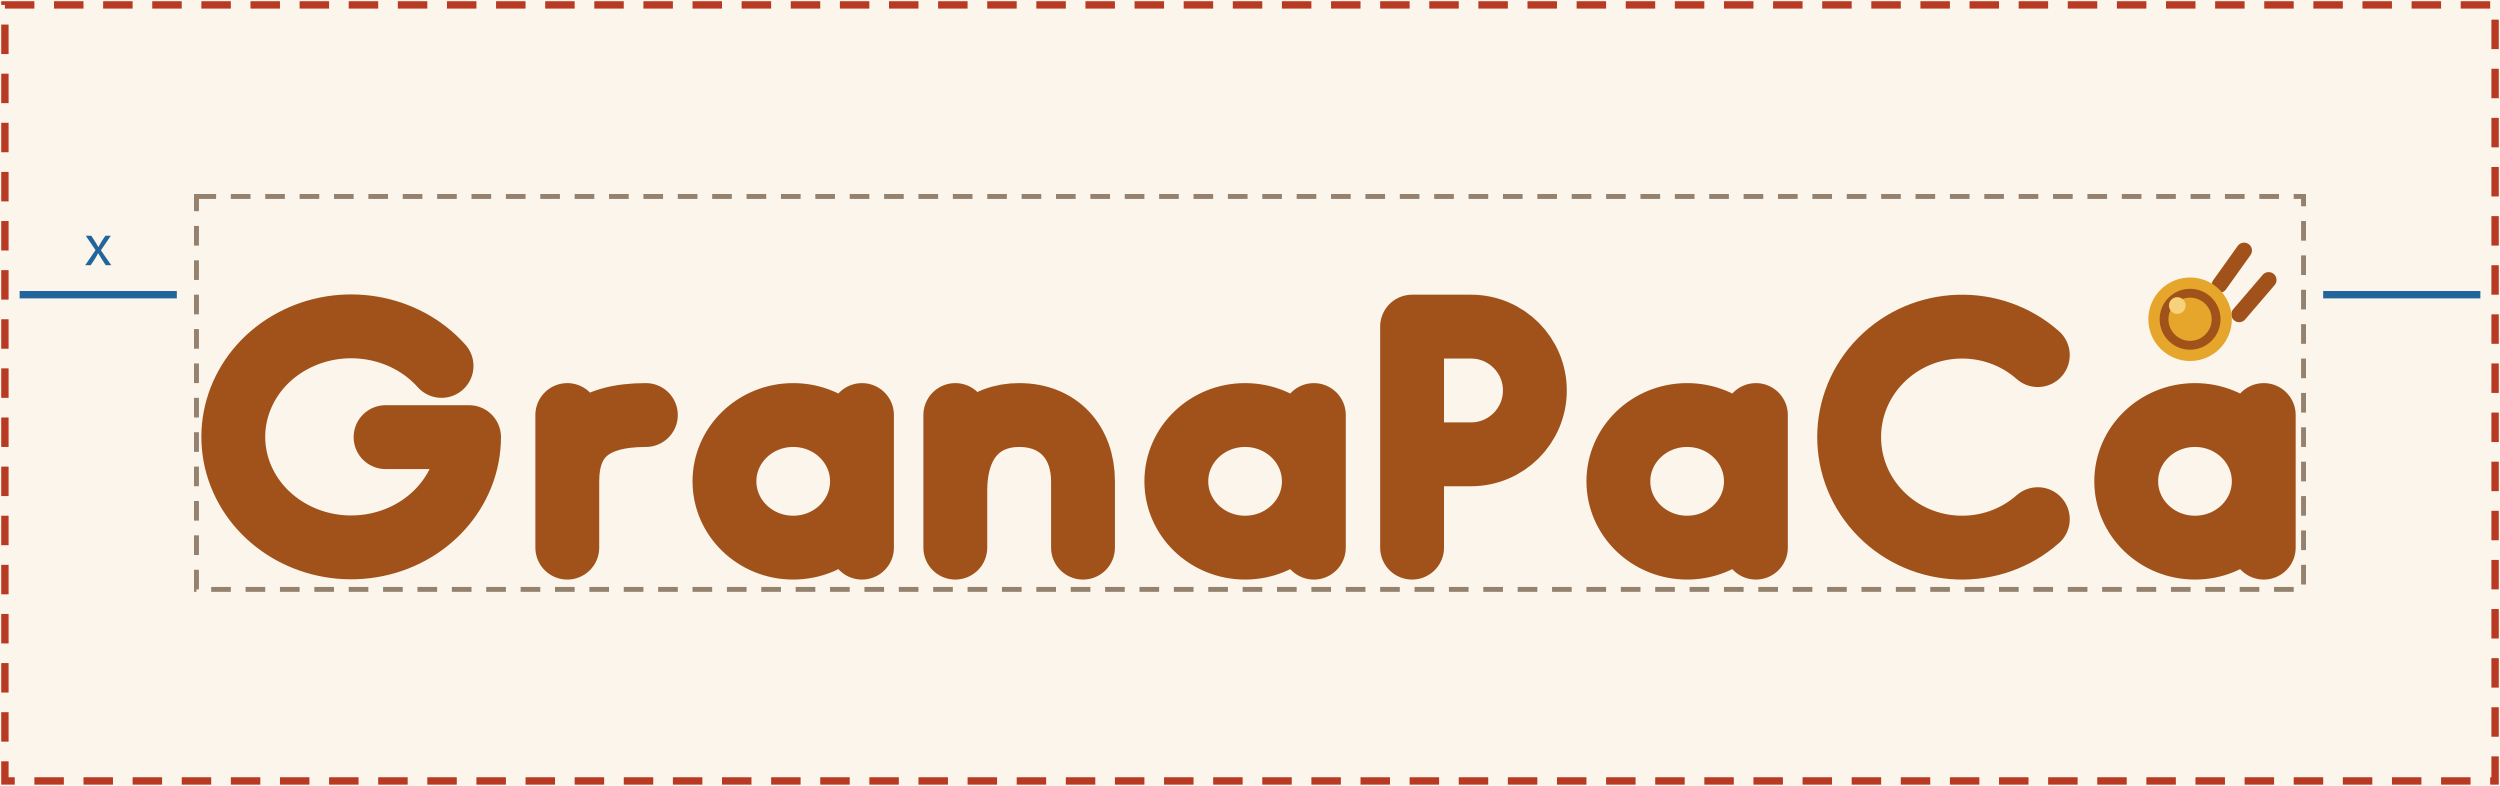
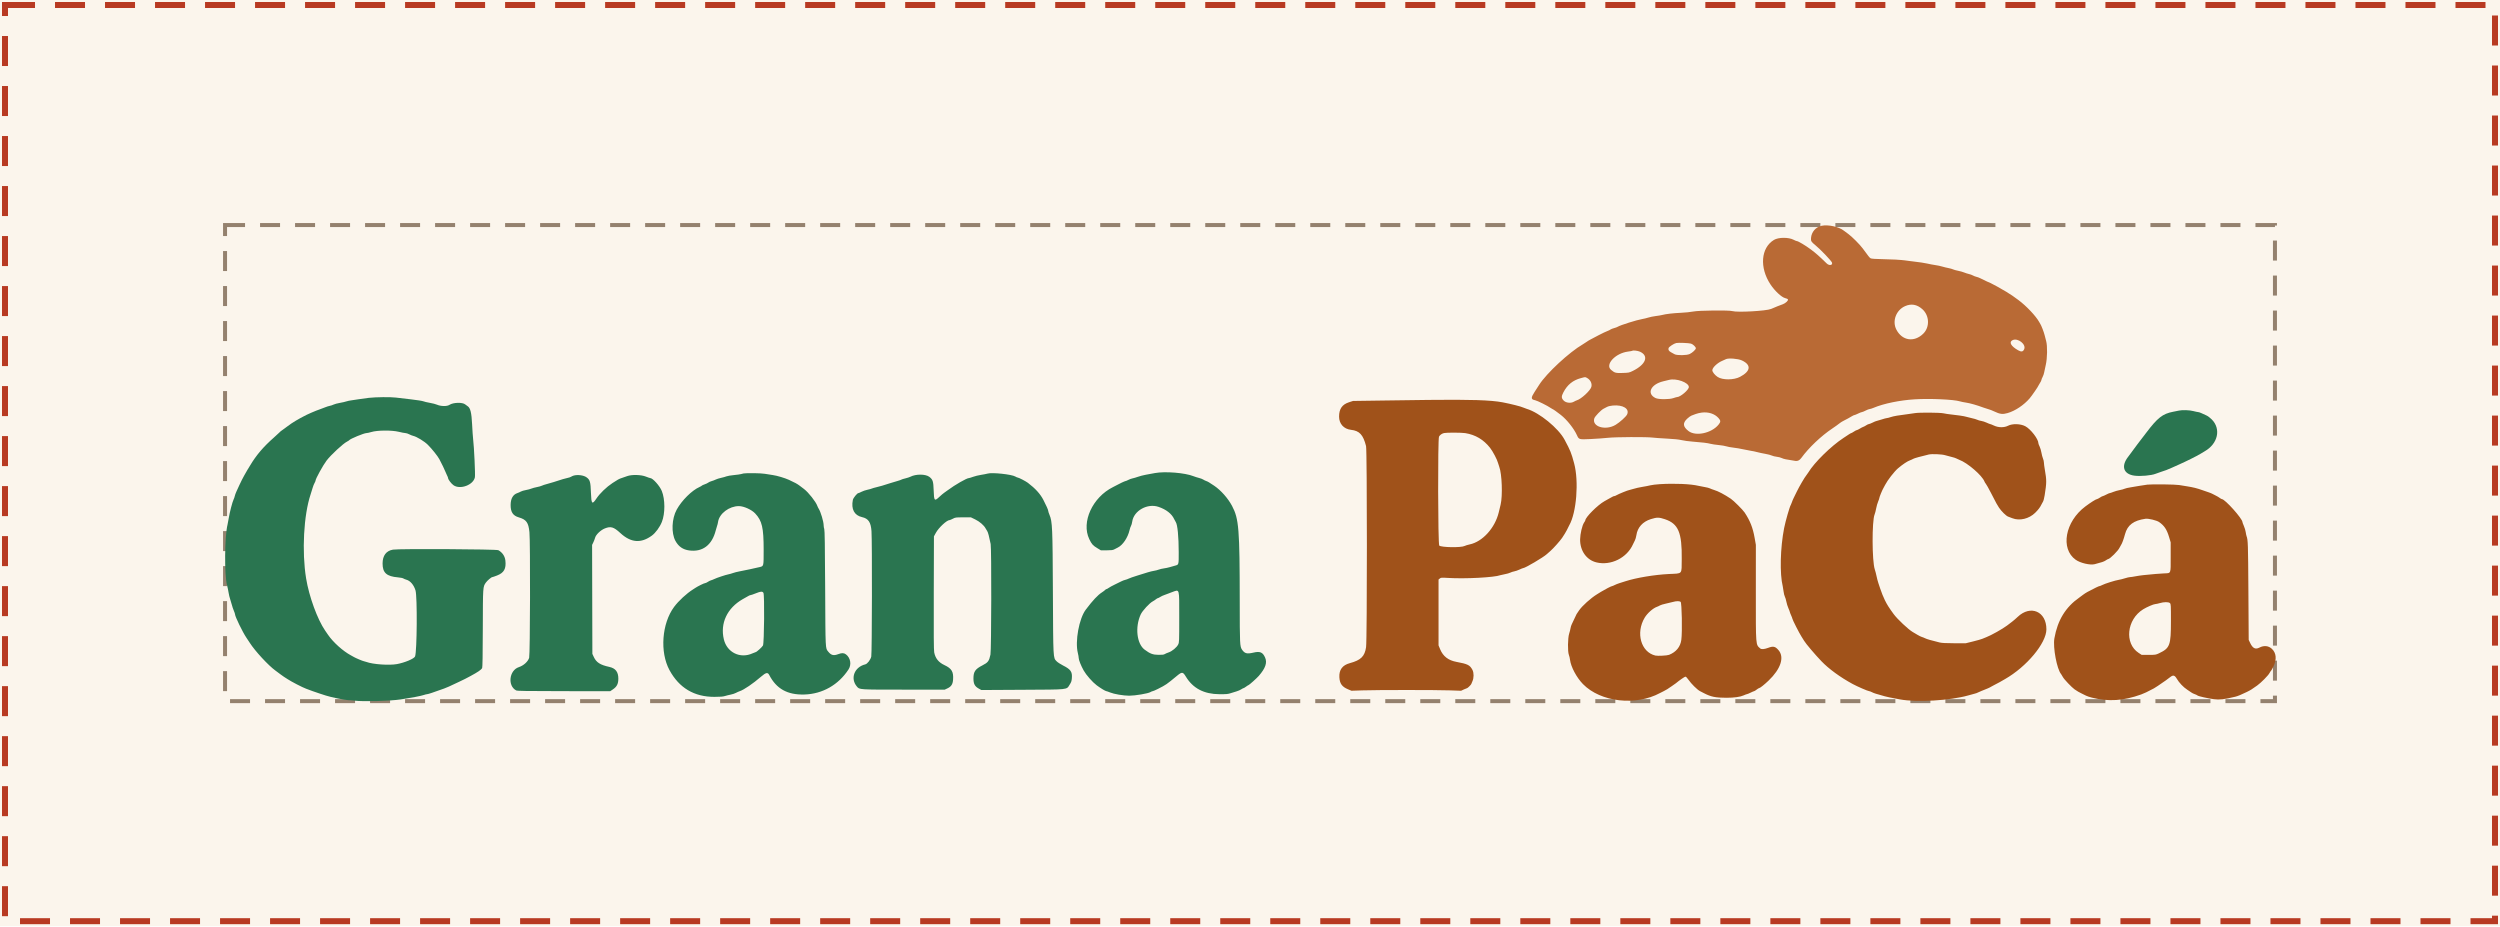
- <svg xmlns="http://www.w3.org/2000/svg" viewBox="-40 -18 509 160" role="img" aria-labelledby="t">
-   <rect x="-40" y="-18" width="509" height="160" fill="#FBF5EC" />
-   <rect x="0" y="22" width="429" height="80" fill="none" stroke="#94816E" stroke-width="1" stroke-dasharray="4 3" />
-   <rect x="-39" y="-17" width="507" height="158" fill="none" stroke="#B83A22" stroke-width="1.5" stroke-dasharray="6 4" />
-   <g fill="none" stroke="#22649C" stroke-width="1.5">
-     <path d="M-36 42 H-4" />
-     <path d="M433 42 H465" />
-   </g>
-   <text x="-20" y="36" font-family="Inter, sans-serif" font-size="11" fill="#22649C" text-anchor="middle">x</text>
-   <path d="M49.9 56.5 A24 22.5 0 1 0 55.5 71 H38.5 M75.5 93.5 V66.5 M75.5 80 C75.5 71 80.5 66.5 91.5 66.5 M135.5 66.5 V93.5 M135.5 80 A14 13.5 0 1 0 107.5 80 A14 13.5 0 1 0 135.5 80 M154.5 93.5 V66.5 M154.5 82 C154.5 71 160.5 66.5 167.5 66.5 C175.5 66.5 180.5 72 180.5 80 V93.5 M227.5 66.5 V93.5 M227.5 80 A14 13.5 0 1 0 199.5 80 A14 13.5 0 1 0 227.5 80 M247.5 93.5 V48.5 H259.5 A13 13 0 0 1 259.5 74.5 H247.5 M317.5 66.5 V93.5 M317.5 80 A14 13.5 0 1 0 289.5 80 A14 13.5 0 1 0 317.5 80 M374.9 54.3 A23 22.5 0 1 0 374.9 87.7 M420.9 66.5 V93.5 M420.9 80 A14 13.5 0 1 0 392.9 80 A14 13.5 0 1 0 420.9 80" fill="none" stroke="#A0521A" stroke-width="13" stroke-linecap="round" stroke-linejoin="round" />
-   <path d="M411.9 40 L416.9 33" stroke="#A0521A" stroke-width="3.2" stroke-linecap="round" />
-   <path d="M415.9 46 L421.9 39" stroke="#A0521A" stroke-width="3.2" stroke-linecap="round" />
-   <circle cx="405.9" cy="47" r="8.5" fill="#E5A62B" />
-   <circle cx="405.9" cy="47" r="5.3" fill="none" stroke="#A0521A" stroke-width="1.8" />
-   <circle cx="403.3" cy="44.2" r="1.7" fill="#F7D27A" />
+ <svg xmlns="http://www.w3.org/2000/svg" viewBox="-296 -356 4999 1852" role="img" aria-labelledby="t">
+   <rect x="-296" y="-356" width="4999" height="1852" fill="#FBF5EC" />
+   <rect x="154" y="94" width="4099" height="952" fill="none" stroke="#94816E" stroke-width="8" stroke-dasharray="40 30" />
+   <rect x="-286" y="-346" width="4979" height="1832" fill="none" stroke="#B83A22" stroke-width="12" stroke-dasharray="60 40" />
+   <path d="M 441.479 439.536 C 434.867 440.259, 425.642 441.528, 420.979 442.358 C 416.315 443.187, 409.858 444.160, 406.629 444.520 C 403.400 444.880, 398.901 445.829, 396.632 446.630 C 394.363 447.430, 388.470 448.782, 383.536 449.633 C 378.601 450.485, 372.954 452.003, 370.986 453.007 C 369.017 454.011, 365.628 455.146, 363.453 455.527 C 361.279 455.909, 357.025 457.255, 354 458.518 C 350.975 459.781, 346.475 461.484, 344 462.302 C 335.433 465.135, 317.300 473.020, 311 476.653 C 309.625 477.446, 306.700 478.985, 304.500 480.074 C 302.300 481.162, 298.215 483.504, 295.423 485.276 C 292.630 487.049, 288.891 489.400, 287.113 490.500 C 285.335 491.600, 281.095 494.646, 277.690 497.270 C 274.286 499.893, 269.858 503.132, 267.850 504.469 C 265.843 505.805, 264.043 507.259, 263.850 507.699 C 263.658 508.140, 258.550 512.850, 252.500 518.166 C 230.671 537.349, 216.561 553.878, 203.984 575 C 202.837 576.925, 200.368 580.975, 198.495 584 C 196.623 587.025, 193.804 591.975, 192.231 595 C 190.658 598.025, 188.621 601.850, 187.704 603.500 C 186.787 605.150, 184.406 610.100, 182.412 614.500 C 180.417 618.900, 177.744 624.750, 176.470 627.500 C 175.195 630.250, 173.839 634.075, 173.455 636 C 173.070 637.925, 171.961 641.075, 170.989 643 C 168.690 647.552, 163.096 669.148, 161.405 680 C 160.676 684.675, 159.595 690.454, 159.002 692.843 C 153.079 716.711, 152.473 793.839, 158.045 814.500 C 159.084 818.350, 160.449 824.875, 161.079 829 C 161.708 833.125, 163.047 838.750, 164.054 841.500 C 165.060 844.250, 166.602 849.425, 167.479 853 C 168.357 856.575, 170.183 862.031, 171.537 865.125 C 172.892 868.219, 174 871.518, 174 872.457 C 174 876.797, 188.984 907.701, 196.500 918.862 C 199.250 922.946, 202.400 927.704, 203.500 929.435 C 213.880 945.772, 240.888 974.968, 254.900 985 C 258.357 987.475, 262.891 990.850, 264.977 992.500 C 267.062 994.150, 270.058 996.286, 271.634 997.246 C 273.210 998.207, 276.525 1000.337, 279 1001.980 C 286.706 1007.095, 308.451 1018.345, 316 1021.121 C 318.475 1022.031, 324.325 1024.207, 329 1025.956 C 333.675 1027.705, 340.263 1029.963, 343.640 1030.974 C 347.017 1031.985, 352.417 1033.725, 355.640 1034.841 C 364.321 1037.846, 394.144 1043.995, 400.221 1044.033 C 403.125 1044.051, 408.650 1044.485, 412.500 1044.998 C 429.502 1047.265, 484.027 1045.803, 505.500 1042.506 C 527.614 1039.110, 544.962 1035.823, 550.444 1033.989 C 553.713 1032.895, 557.313 1031.997, 558.444 1031.993 C 560.221 1031.987, 569.792 1028.799, 592 1020.818 C 597.662 1018.783, 602.209 1016.739, 622 1007.332 C 633.406 1001.911, 634.842 1001.186, 644.500 995.986 C 659.853 987.719, 666.201 983.362, 668.123 979.770 C 668.877 978.361, 669.275 953.968, 669.414 900.617 C 669.634 816.278, 669.547 817.591, 675.532 808.954 C 678.287 804.978, 686.514 797.991, 688.414 798.013 C 689.011 798.019, 693.252 796.572, 697.837 794.797 C 711.868 789.363, 716.411 781.192, 714.550 764.740 C 713.572 756.095, 708.449 748.594, 700.500 744.170 C 696.738 742.076, 501.893 741.029, 489.846 743.039 C 476.270 745.303, 469.002 754.975, 469.001 770.779 C 468.999 789.420, 477.025 796.607, 500 798.533 C 504.675 798.925, 509.400 799.877, 510.500 800.648 C 511.600 801.419, 514.293 802.534, 516.483 803.126 C 524.382 805.261, 531.576 813.689, 534.858 824.655 C 538.591 837.126, 537.853 946.365, 533.967 956.587 C 532.251 961.100, 513.230 969.120, 497.566 971.934 C 481.843 974.759, 449.603 972.459, 436.500 967.578 C 434.300 966.758, 431.882 966.068, 431.126 966.044 C 429.717 965.999, 414.695 959.648, 412 957.959 C 411.175 957.441, 408.408 955.904, 405.851 954.543 C 389.955 946.082, 370.259 928.418, 359.952 913.381 C 359.154 912.215, 356.521 908.390, 354.103 904.881 C 338.709 882.539, 321.989 836.679, 316.111 800.677 C 307.338 746.937, 311.236 674.057, 325.107 632.500 C 326.208 629.200, 327.984 623.475, 329.053 619.777 C 330.122 616.080, 331.895 611.580, 332.994 609.777 C 334.093 607.975, 334.994 605.798, 334.996 604.940 C 335.005 601.445, 349.978 574.238, 356.919 565.104 C 365.650 553.618, 389.809 531.179, 397.878 527.062 C 400.070 525.944, 402.106 524.637, 402.402 524.159 C 404.036 521.515, 431.956 510, 436.732 510 C 438.258 510, 442.655 509.041, 446.503 507.868 C 458.445 504.229, 487.264 503.980, 501.171 507.396 C 507.002 508.828, 513.106 510, 514.737 510 C 516.368 510, 519.720 511.073, 522.187 512.384 C 524.653 513.696, 528.199 515.104, 530.067 515.515 C 537.156 517.072, 552.586 526.453, 559.546 533.439 C 568.009 541.933, 579.122 555.832, 582.500 562.148 C 587.105 570.759, 593.838 584.677, 594.522 587 C 594.927 588.375, 596.325 591.521, 597.629 593.992 C 598.933 596.463, 600 599.123, 600 599.904 C 600 602.736, 606.370 611.159, 610.881 614.292 C 624.268 623.589, 650.722 613.658, 653.613 598.251 C 654.589 593.049, 652.056 538.571, 650.075 522.170 C 649.522 517.588, 648.603 504.313, 648.034 492.670 C 646.878 469.030, 644.556 459.612, 639.047 456.205 C 637.646 455.339, 635.556 453.800, 634.403 452.784 C 629.058 448.079, 610.304 448.548, 602.706 453.576 C 597.770 456.843, 585.461 456.625, 577.563 453.131 C 575.116 452.049, 568.822 450.432, 563.576 449.538 C 558.330 448.645, 552.435 447.244, 550.477 446.426 C 548.519 445.608, 537.148 443.824, 525.209 442.462 C 513.269 441.100, 499.912 439.539, 495.526 438.993 C 484.702 437.645, 456.160 437.932, 441.479 439.536 M 2013.500 589.924 C 2008 590.953, 1999.670 592.487, 1994.988 593.333 C 1990.306 594.179, 1983.331 595.994, 1979.488 597.367 C 1975.645 598.739, 1970.704 600.189, 1968.508 600.588 C 1966.313 600.987, 1962.533 602.368, 1960.109 603.657 C 1957.685 604.945, 1955.116 606, 1954.400 606 C 1953.259 606, 1941.129 611.674, 1937 614.140 C 1936.175 614.632, 1932.800 616.382, 1929.500 618.028 C 1888.463 638.497, 1865.832 688.044, 1882.056 721.900 C 1886.996 732.209, 1889.202 734.685, 1898.408 740.246 L 1905.450 744.500 1916.992 744.440 C 1926.125 744.392, 1929.260 744, 1932.017 742.559 C 1933.932 741.558, 1937.244 739.860, 1939.376 738.786 C 1949.270 733.798, 1959.110 719.126, 1962.609 704.144 C 1963.425 700.648, 1964.776 696.745, 1965.612 695.470 C 1966.447 694.195, 1967.522 690.382, 1968.001 686.996 C 1971.073 665.258, 1998.294 649.956, 2020.501 657.483 C 2035.970 662.726, 2047.039 671.383, 2051.849 682 C 2052.721 683.925, 2054.200 686.643, 2055.136 688.041 C 2058.590 693.197, 2060.897 717.025, 2060.956 748.179 C 2061.005 773.614, 2061.143 773.103, 2053.705 775.045 C 2051.392 775.649, 2046.784 776.967, 2043.464 777.973 C 2040.145 778.979, 2034.745 780.131, 2031.464 780.532 C 2028.184 780.933, 2023.475 782.043, 2021 782.998 C 2018.525 783.952, 2014.250 785.043, 2011.500 785.421 C 2008.750 785.799, 2003.125 787.168, 1999 788.462 C 1994.875 789.755, 1985.425 792.689, 1978 794.980 C 1970.575 797.270, 1962.925 799.956, 1961 800.947 C 1959.075 801.938, 1955.925 803.081, 1954 803.486 C 1952.075 803.891, 1948.475 805.265, 1946 806.538 C 1943.525 807.811, 1937.597 810.725, 1932.827 813.013 C 1928.057 815.301, 1922.682 818.259, 1920.883 819.586 C 1919.084 820.914, 1917.079 822, 1916.428 822 C 1915.777 822, 1914.647 822.721, 1913.916 823.601 C 1913.185 824.482, 1910.317 826.664, 1907.543 828.449 C 1898.985 833.958, 1889.247 844.349, 1875.161 863 C 1861.662 880.874, 1853.329 926.608, 1859.309 950 C 1860.223 953.575, 1860.977 958, 1860.985 959.832 C 1861.002 963.677, 1865.545 975.051, 1870.929 984.726 C 1875.863 993.594, 1888.483 1007.968, 1896.865 1014.266 C 1904.110 1019.710, 1914.416 1025.993, 1916.151 1026.024 C 1916.893 1026.037, 1920.200 1027.174, 1923.500 1028.551 C 1931.569 1031.917, 1950.346 1035.124, 1962 1035.127 C 1973.863 1035.129, 1999.713 1030.755, 2004.276 1027.973 C 2006.049 1026.892, 2008.208 1026.006, 2009.073 1026.004 C 2009.937 1026.002, 2014.662 1023.956, 2019.573 1021.459 C 2035.883 1013.162, 2036.299 1012.875, 2057.624 995.250 C 2067.535 987.059, 2069.342 987.238, 2075.251 997 C 2089.410 1020.389, 2111.566 1031.989, 2142.349 1032.130 C 2155.943 1032.193, 2159.450 1031.889, 2164.500 1030.211 C 2167.800 1029.115, 2173.162 1027.460, 2176.415 1026.533 C 2179.668 1025.607, 2183.935 1023.758, 2185.897 1022.424 C 2187.859 1021.091, 2189.955 1020, 2190.554 1020 C 2191.153 1020, 2193.411 1018.663, 2195.572 1017.028 C 2197.732 1015.393, 2199.884 1014.043, 2200.353 1014.028 C 2201.603 1013.987, 2216.912 1000.337, 2221.043 995.580 C 2234.535 980.045, 2238.259 969.164, 2233.650 958.744 C 2228.979 948.182, 2223.494 945.858, 2210.513 948.941 C 2197.547 952.020, 2192.956 950.873, 2187.662 943.234 C 2183.235 936.845, 2183.014 932.339, 2182.971 847.500 C 2182.896 701.467, 2181.306 681.571, 2167.643 655.677 C 2159.681 640.588, 2145.286 624.303, 2132 615.354 C 2121.719 608.429, 2119.321 607.009, 2115.994 605.880 C 2114.072 605.228, 2111.345 603.891, 2109.933 602.909 C 2108.521 601.928, 2104.696 600.471, 2101.433 599.673 C 2098.170 598.874, 2093.250 597.314, 2090.500 596.207 C 2073.663 589.424, 2033.628 586.157, 2013.500 589.924 M 1191 590.692 C 1189.625 590.923, 1187.150 591.525, 1185.500 592.031 C 1183.850 592.537, 1177.483 593.416, 1171.350 593.985 C 1165.218 594.553, 1158.579 595.696, 1156.598 596.523 C 1154.618 597.351, 1149.838 598.693, 1145.976 599.505 C 1142.115 600.317, 1137.276 601.839, 1135.222 602.887 C 1133.169 603.934, 1129.482 605.332, 1127.030 605.992 C 1124.577 606.652, 1121.517 608.022, 1120.229 609.035 C 1118.941 610.048, 1115.668 611.614, 1112.955 612.515 C 1110.243 613.416, 1107.775 614.556, 1107.470 615.048 C 1107.166 615.540, 1105.023 616.785, 1102.709 617.814 C 1087.442 624.600, 1067.271 644.607, 1057.152 663 C 1047.156 681.167, 1045.981 709.743, 1054.581 725.500 C 1060.746 736.794, 1069.455 742.888, 1081.932 744.636 C 1108.729 748.391, 1127.820 734.014, 1135.228 704.500 C 1136.333 700.100, 1137.612 695.781, 1138.072 694.902 C 1138.531 694.024, 1139.342 690.602, 1139.874 687.299 C 1142.532 670.795, 1162.257 655.971, 1181.500 656.016 C 1191.259 656.039, 1206.968 663.122, 1214.061 670.697 C 1227.807 685.379, 1231 699.069, 1231 743.328 C 1231 776.710, 1231.195 775.833, 1223.307 777.867 C 1217.256 779.427, 1190.220 785.192, 1182.047 786.665 C 1177.948 787.404, 1172.323 788.846, 1169.547 789.870 C 1166.771 790.894, 1162.700 792.053, 1160.500 792.445 C 1155.349 793.364, 1136.913 799.504, 1132.163 801.882 C 1130.148 802.891, 1127.274 804.011, 1125.776 804.371 C 1124.278 804.731, 1121.402 806.144, 1119.386 807.513 C 1117.370 808.881, 1114.928 810, 1113.960 810 C 1112.117 810, 1099.603 816.113, 1094.473 819.520 C 1092.833 820.609, 1090.773 821.950, 1089.895 822.500 C 1077.066 830.538, 1060.909 845.449, 1051.971 857.500 C 1027.323 890.734, 1023.138 947.949, 1042.718 984.001 C 1062.064 1019.620, 1092.164 1037.539, 1132.500 1037.448 C 1144.375 1037.422, 1149.789 1036.998, 1153.500 1035.805 C 1156.250 1034.921, 1161.425 1033.645, 1165 1032.970 C 1168.575 1032.294, 1173.300 1030.735, 1175.500 1029.506 C 1177.700 1028.276, 1181.195 1026.722, 1183.267 1026.052 C 1191.426 1023.414, 1210.050 1010.725, 1225.800 997.074 C 1235.425 988.732, 1239.163 987.910, 1242.048 993.500 C 1256.452 1021.409, 1278.569 1033.726, 1312.500 1032.734 C 1348.637 1031.678, 1380.515 1013.549, 1400.750 982.547 C 1407.035 972.917, 1404.745 959.484, 1395.633 952.534 C 1391.572 949.436, 1387.369 949.290, 1380.239 952.001 C 1370.908 955.547, 1366.021 954.344, 1360.168 947.059 C 1354.334 939.800, 1354.606 945.348, 1354.002 821 C 1353.580 733.875, 1353.142 704.642, 1352.221 702.007 C 1351.549 700.085, 1350.991 696.710, 1350.979 694.507 C 1350.940 686.923, 1345.055 667.290, 1340.916 660.933 C 1340.044 659.595, 1338.862 657.150, 1338.288 655.500 C 1335.452 647.345, 1320.630 628.571, 1311.649 621.759 C 1308.561 619.416, 1304.845 616.600, 1303.391 615.500 C 1298.080 611.480, 1293.747 609.100, 1281.500 603.478 C 1273.411 599.764, 1257.381 595.021, 1249.146 593.904 C 1244.941 593.334, 1237.900 592.221, 1233.500 591.433 C 1226.066 590.100, 1197.495 589.602, 1191 590.692 M 1678.500 591.048 C 1676.850 591.582, 1671.200 592.676, 1665.944 593.481 C 1660.688 594.286, 1653.365 596.081, 1649.671 597.472 C 1645.977 598.862, 1642.228 600, 1641.340 600 C 1637.073 600, 1613.708 613.387, 1599.500 623.971 C 1597.300 625.610, 1593.925 628.025, 1592 629.338 C 1590.075 630.651, 1585.801 634.262, 1582.501 637.362 C 1572.459 646.800, 1571.681 645.933, 1570.967 624.500 C 1570.364 606.405, 1569.265 602.942, 1562.423 597.588 C 1554.913 591.712, 1535.341 591.584, 1524.290 597.339 C 1522.524 598.258, 1518.028 599.718, 1514.298 600.583 C 1510.569 601.448, 1507.054 602.541, 1506.487 603.011 C 1505.920 603.482, 1502.316 604.742, 1498.478 605.812 C 1494.640 606.882, 1488.575 608.697, 1485 609.846 C 1467.951 615.325, 1464.942 616.213, 1457.129 618.070 C 1452.525 619.164, 1447.979 620.476, 1447.028 620.985 C 1446.076 621.495, 1442.193 622.559, 1438.399 623.350 C 1434.604 624.142, 1429.295 625.962, 1426.601 627.395 C 1423.907 628.828, 1421.156 630, 1420.488 630 C 1418.052 630, 1410.153 639.675, 1409.354 643.636 C 1405.635 662.081, 1412.332 674.627, 1427.717 678.037 C 1440.383 680.844, 1445.397 688.258, 1446.631 706 C 1448.052 726.432, 1447.656 950.424, 1446.188 956.883 C 1444.742 963.245, 1438.468 971.425, 1434.247 972.454 C 1412.406 977.777, 1403.723 1000.508, 1417.359 1016.661 C 1422.837 1023.149, 1420.626 1023, 1511.240 1023 L 1593.124 1023 1598.611 1020.404 C 1606.140 1016.842, 1609.107 1012.236, 1609.761 1003.093 C 1610.896 987.232, 1607.049 980.734, 1592.500 973.935 C 1580.819 968.477, 1574.367 960.461, 1572.021 948.488 C 1571.152 944.059, 1570.932 913.085, 1571.174 829.500 L 1571.501 716.500 1575.317 709.500 C 1580.972 699.123, 1597.223 684, 1602.717 684 C 1603.443 684, 1606.391 682.763, 1609.268 681.250 C 1614.323 678.593, 1615.026 678.500, 1630 678.500 L 1645.500 678.500 1654.098 682.686 C 1662.973 687.007, 1671.545 694.405, 1674.738 700.500 C 1675.603 702.150, 1677.098 704.625, 1678.061 706 C 1679.638 708.251, 1681.900 716.754, 1684.929 731.826 C 1686.769 740.976, 1686.383 944.047, 1684.510 952.953 C 1681.778 965.942, 1679.670 968.758, 1668.359 974.536 C 1654.130 981.803, 1650.500 987.080, 1650.500 1000.495 C 1650.500 1011.554, 1653.151 1016.526, 1661.508 1021.139 L 1666.288 1023.779 1748.394 1023.299 C 1843.276 1022.746, 1836.115 1023.530, 1842.964 1012.935 C 1846.073 1008.125, 1846.795 1005.986, 1847.285 1000.142 C 1848.365 987.254, 1844.983 982.401, 1829.500 974.623 C 1824.550 972.137, 1818.807 968.367, 1816.737 966.246 C 1809.803 959.139, 1809.989 962.610, 1809.376 829 C 1808.776 697.883, 1808.308 687.205, 1802.563 673.500 C 1801.179 670.200, 1800.037 666.636, 1800.024 665.579 C 1799.998 663.515, 1796.139 654.769, 1790.280 643.500 C 1784.054 631.524, 1774.320 620.815, 1759.276 609.392 C 1755.299 606.373, 1741.115 599, 1739.283 599 C 1738.432 599, 1736.248 598.081, 1734.430 596.957 C 1727.193 592.484, 1687.145 588.254, 1678.500 591.048 M 851.479 594.873 C 849.818 595.302, 847.343 596.373, 845.979 597.253 C 844.616 598.132, 841.700 599.145, 839.500 599.503 C 835.749 600.113, 826.106 602.982, 811 607.982 C 807.425 609.166, 801.350 610.927, 797.500 611.895 C 793.650 612.863, 789.150 614.348, 787.500 615.193 C 785.850 616.039, 781.350 617.309, 777.500 618.017 C 773.650 618.725, 768.700 620.071, 766.500 621.008 C 764.300 621.944, 759.350 623.254, 755.500 623.918 C 751.650 624.582, 747.113 625.937, 745.419 626.929 C 743.724 627.922, 740.666 629.285, 738.623 629.959 C 729.769 632.882, 725.107 641.061, 725.045 653.782 C 724.977 667.888, 729.690 675.089, 741.209 678.476 C 756.549 682.988, 760.729 688.774, 762.653 708.155 C 764.583 727.605, 764.077 953.325, 762.089 959.422 C 759.584 967.109, 750.979 974.872, 741.492 978.002 C 722.099 984.403, 718.537 1015.329, 736.131 1024.549 C 738.307 1025.690, 754.789 1025.948, 831.468 1026.041 L 924.173 1026.155 929.837 1022.279 C 937.576 1016.983, 940.411 1011.292, 940.433 1001 C 940.463 987.570, 934.791 980.231, 922.281 977.511 C 904.142 973.568, 896.399 968.593, 891.331 957.626 L 888.500 951.500 888.228 842.554 L 887.957 733.609 890.399 728.554 C 891.742 725.774, 893.337 721.613, 893.944 719.307 C 895.594 713.031, 905.029 704.002, 913.467 700.624 C 925.284 695.893, 931.195 697.658, 944.430 709.867 C 965.544 729.344, 985.718 730.970, 1007.533 714.953 C 1014.931 709.521, 1023.360 697.967, 1027.474 687.619 C 1034.174 670.767, 1034.105 642.468, 1027.323 625.746 C 1023.195 615.567, 1009.269 600, 1004.291 600 C 1003.609 600, 999.654 598.650, 995.500 597 C 985.710 593.111, 967.327 592.661, 958 596.083 C 954.975 597.193, 950.025 598.912, 947 599.903 C 941.642 601.659, 939.506 602.830, 928.709 609.922 C 916.678 617.826, 903.360 630.681, 896.478 641.033 C 888.045 653.719, 886.422 651.990, 885.656 629.500 C 884.899 607.314, 883.802 603.488, 876.736 598.390 C 871.194 594.392, 859.593 592.776, 851.479 594.873 M 2048 827.862 C 2043.875 829.313, 2040.050 830.778, 2039.500 831.117 C 2038.950 831.456, 2036.025 832.536, 2033 833.517 C 2029.975 834.499, 2025.933 836.358, 2024.018 837.651 C 2022.103 838.943, 2020 840, 2019.345 840 C 2018.689 840, 2016.881 841.062, 2015.327 842.359 C 2013.772 843.657, 2010.988 845.494, 2009.141 846.441 C 2002.621 849.785, 1988.364 865.249, 1984.948 872.682 C 1973.326 897.969, 1977.048 931.270, 1992.815 943.061 C 2003.754 951.242, 2009.295 953.310, 2020.537 953.410 C 2028.150 953.478, 2031.169 953.114, 2033.037 951.904 C 2034.392 951.025, 2037.896 949.516, 2040.824 948.548 C 2047.694 946.280, 2057.109 938.473, 2059.880 932.748 C 2061.952 928.467, 2062 927.257, 2062 878.907 C 2062 818.658, 2063.071 822.561, 2048 827.862 M 1215 830.500 C 1210.325 832.381, 1205.825 833.940, 1205 833.966 C 1203.307 834.018, 1202.258 834.556, 1189 842.172 C 1157.946 860.009, 1143.750 890.339, 1151.413 922.478 C 1157.664 948.695, 1184.202 961.657, 1208.693 950.455 C 1211.644 949.105, 1214.473 948, 1214.978 948 C 1216.811 948, 1228.018 937.865, 1229.629 934.750 C 1232.109 929.954, 1232.936 833.077, 1230.528 829.402 C 1228.389 826.138, 1225.300 826.357, 1215 830.500" fill="#2A7550" fill-rule="evenodd" />
+   <path d="M 2560.500 443.667 C 2544.550 443.850, 2504.050 444.393, 2470.500 444.873 L 2409.500 445.747 2401.358 448.383 C 2387.748 452.789, 2381.623 461.671, 2381.624 477 C 2381.624 491.436, 2391.026 501.869, 2405.500 503.492 C 2422.465 505.396, 2429.760 513.282, 2435.566 536 C 2437.769 544.623, 2437.801 923.242, 2435.599 938.065 C 2432.851 956.560, 2425.231 964.062, 2403.133 970.025 C 2388.302 974.027, 2381.387 983.355, 2382.200 998.265 C 2382.888 1010.904, 2387.507 1017.310, 2399.571 1022.358 L 2406.402 1025.216 2427.951 1024.483 C 2456.801 1023.500, 2575.944 1023.493, 2603.545 1024.471 L 2625.590 1025.253 2631.141 1022.626 C 2634.195 1021.182, 2637.121 1020, 2637.644 1020 C 2638.735 1020, 2646 1012.781, 2646 1011.697 C 2646 1011.302, 2647.012 1008.846, 2648.250 1006.239 C 2651.309 999.796, 2651.330 989.209, 2648.296 983.500 C 2643.131 973.783, 2639.003 971.728, 2616.027 967.433 C 2600.053 964.447, 2589.554 956.319, 2583.820 942.500 L 2580.500 934.500 2580.500 868.662 L 2580.500 802.824 2583 800.798 C 2585.369 798.877, 2586.233 798.817, 2599.500 799.636 C 2633.805 801.754, 2692.011 798.688, 2704.221 794.120 C 2705.475 793.651, 2709.604 792.732, 2713.398 792.079 C 2717.191 791.425, 2721.916 790.069, 2723.898 789.065 C 2725.879 788.061, 2729.480 786.910, 2731.899 786.507 C 2734.319 786.104, 2739.044 784.475, 2742.399 782.888 C 2745.755 781.300, 2748.995 780.001, 2749.600 780.001 C 2753.635 779.998, 2790.387 758.339, 2797.052 752.036 C 2797.946 751.191, 2801.279 748.250, 2804.460 745.500 C 2809.974 740.733, 2823.369 725.723, 2827.539 719.639 C 2831.164 714.350, 2835.927 706.520, 2837.052 704 C 2838.589 700.559, 2840.425 696.881, 2841.796 694.500 C 2856.377 669.166, 2861.344 606.567, 2851.636 570.500 C 2845.934 549.316, 2844.342 545.380, 2832.500 523.198 C 2820.197 500.151, 2782.069 469.037, 2757.012 461.596 C 2754.342 460.803, 2751.109 459.592, 2749.829 458.905 C 2746.258 456.988, 2724.567 451.507, 2708.500 448.461 C 2685.090 444.022, 2644.427 442.705, 2560.500 443.667 M 3533 470.092 C 3530.525 470.555, 3524.450 471.419, 3519.500 472.011 C 3501.703 474.141, 3489.895 476.188, 3484.520 478.077 C 3481.511 479.135, 3478.126 480, 3476.996 480 C 3475.866 480, 3470.846 481.350, 3465.839 483 C 3460.832 484.650, 3456.232 486.002, 3455.618 486.004 C 3455.003 486.006, 3451.800 487.354, 3448.500 489 C 3445.200 490.646, 3441.775 491.994, 3440.890 491.996 C 3440.004 491.998, 3437.688 493.080, 3435.743 494.400 C 3433.798 495.720, 3431.147 497.118, 3429.853 497.507 C 3428.559 497.896, 3425.436 499.516, 3422.912 501.107 C 3420.389 502.698, 3417.689 504.008, 3416.912 504.018 C 3416.136 504.028, 3413.520 505.378, 3411.100 507.018 C 3408.679 508.658, 3406.278 510, 3405.763 510 C 3405.248 510, 3402.953 511.271, 3400.663 512.824 C 3398.374 514.376, 3393.800 517.404, 3390.500 519.551 C 3365.569 535.774, 3331.718 568.993, 3319.820 588.911 C 3318.641 590.885, 3316.853 593.425, 3315.847 594.555 C 3312.927 597.835, 3301.881 616.685, 3297.127 626.500 C 3294.730 631.450, 3291.749 637.525, 3290.504 640 C 3289.259 642.475, 3287.678 646.300, 3286.990 648.500 C 3286.302 650.700, 3285.388 652.950, 3284.960 653.500 C 3282.866 656.186, 3274.362 685.646, 3271.537 700 C 3263.794 739.350, 3262.562 791.818, 3268.801 816.506 C 3269.356 818.703, 3270.109 823.392, 3270.475 826.926 C 3270.840 830.461, 3271.972 834.985, 3272.990 836.981 C 3274.008 838.976, 3275.364 843.509, 3276.003 847.054 C 3276.641 850.599, 3278.477 856.500, 3280.082 860.168 C 3281.687 863.835, 3283 867.309, 3283 867.888 C 3283 868.467, 3284.125 871.400, 3285.500 874.406 C 3286.875 877.412, 3288 880.389, 3288 881.021 C 3288 882.871, 3301.728 909.946, 3305.990 916.500 C 3308.135 919.800, 3310.640 923.812, 3311.556 925.415 C 3314.621 930.778, 3333.123 952.602, 3346 966.043 C 3360.754 981.444, 3383.745 998.234, 3408.500 1011.688 C 3417.614 1016.642, 3439.165 1026, 3441.457 1026 C 3442.350 1026, 3444.974 1026.979, 3447.290 1028.177 C 3451.090 1030.141, 3454.646 1031.273, 3473 1036.358 C 3478.133 1037.781, 3483.308 1038.835, 3503.500 1042.574 C 3537.157 1048.806, 3603.548 1044.879, 3640 1034.501 C 3644.675 1033.170, 3650.525 1031.569, 3653 1030.943 C 3655.475 1030.317, 3657.960 1029.428, 3658.523 1028.968 C 3659.086 1028.508, 3662.461 1027.024, 3666.023 1025.670 C 3675.813 1021.949, 3683.702 1018.491, 3685.178 1017.275 C 3685.905 1016.676, 3688.975 1015.016, 3692 1013.588 C 3695.025 1012.160, 3699.750 1009.680, 3702.500 1008.078 C 3705.250 1006.476, 3709.975 1003.756, 3713 1002.033 C 3756.561 977.226, 3795.929 929.973, 3795.987 902.426 C 3796.063 866.600, 3764.357 852.893, 3738.500 877.574 C 3735.200 880.724, 3730.250 885.001, 3727.500 887.079 C 3724.750 889.156, 3720.250 892.589, 3717.500 894.706 C 3708.922 901.309, 3685.097 914.671, 3675.613 918.197 C 3672.801 919.243, 3669.133 920.727, 3667.463 921.495 C 3665.793 922.263, 3657.693 924.560, 3649.463 926.599 L 3634.500 930.306 3611.500 930.233 C 3594.883 930.180, 3586.835 929.753, 3582.500 928.692 C 3565.481 924.527, 3557.116 922.104, 3553.500 920.290 C 3551.300 919.187, 3548.332 918.004, 3546.903 917.661 C 3545.475 917.319, 3541.650 915.457, 3538.403 913.523 C 3535.157 911.589, 3530.762 908.993, 3528.638 907.753 C 3519.811 902.603, 3497.807 881.886, 3490.484 871.832 C 3480.885 858.651, 3477.299 852.966, 3472.929 844 C 3469.723 837.423, 3466.424 829.214, 3463.686 821 C 3462.861 818.525, 3461.200 813.575, 3459.995 810 C 3458.789 806.425, 3457.135 800.125, 3456.319 796 C 3455.503 791.875, 3453.938 785.885, 3452.841 782.689 C 3447.226 766.321, 3446.943 685.754, 3452.455 672.717 C 3453.335 670.636, 3454.733 665.236, 3455.562 660.717 C 3456.391 656.198, 3458.179 649.969, 3459.535 646.875 C 3460.891 643.781, 3462 640.463, 3462 639.501 C 3462 637.798, 3468.128 622.999, 3470.075 620 C 3470.610 619.175, 3472.179 616.250, 3473.562 613.500 C 3478.085 604.501, 3491.948 586.658, 3499.204 580.495 C 3508.621 572.498, 3517.957 566.279, 3523.462 564.337 C 3525.665 563.560, 3528.448 562.281, 3529.647 561.496 C 3531.510 560.275, 3545.003 556.520, 3560.850 552.813 C 3567.047 551.363, 3587.433 552.255, 3593.500 554.241 C 3596.250 555.141, 3601.875 556.638, 3606 557.567 C 3610.125 558.496, 3614.544 559.905, 3615.820 560.698 C 3617.097 561.490, 3619.797 562.731, 3621.820 563.455 C 3637.979 569.237, 3667.538 594.729, 3672.125 606.837 C 3672.679 608.302, 3673.963 610.400, 3674.978 611.500 C 3675.993 612.600, 3680.532 620.700, 3685.066 629.500 C 3696.807 652.292, 3697.146 652.913, 3701.139 659 C 3705.816 666.127, 3715.315 675.515, 3719.340 676.988 C 3721.078 677.624, 3724.975 679.106, 3728 680.282 C 3742.521 685.925, 3761.207 681.447, 3773.535 669.370 C 3779.553 663.474, 3783.513 658.277, 3785.813 653.256 C 3786.759 651.190, 3788.290 648.375, 3789.214 647 C 3790.137 645.625, 3791.608 640, 3792.482 634.500 C 3796.523 609.068, 3796.562 604.422, 3792.913 583.575 C 3791.861 577.566, 3791 570.966, 3791 568.908 C 3791 566.850, 3790.157 563.198, 3789.126 560.794 C 3788.095 558.389, 3786.690 553.064, 3786.004 548.961 C 3785.317 544.857, 3783.685 539.377, 3782.378 536.783 C 3781.070 534.189, 3780 531.333, 3780 530.435 C 3780 521.983, 3764.468 501.826, 3753.625 496.207 C 3743.978 491.207, 3728.084 490.796, 3719.283 495.319 C 3711.495 499.321, 3700.021 499.191, 3691.160 494.999 C 3687.673 493.350, 3684.298 492, 3683.660 491.999 C 3683.022 491.999, 3679.800 490.723, 3676.500 489.165 C 3673.200 487.607, 3668.355 486.040, 3665.733 485.683 C 3663.111 485.326, 3659.548 484.300, 3657.815 483.404 C 3656.082 482.508, 3650.803 480.971, 3646.082 479.989 C 3641.362 479.006, 3636.351 477.752, 3634.947 477.201 C 3632.407 476.204, 3615.139 473.644, 3603.277 472.504 C 3599.854 472.176, 3594.004 471.261, 3590.277 470.471 C 3582.715 468.868, 3541.014 468.593, 3533 470.092 M 2591.479 509.929 C 2587.167 510.963, 2583.129 513.849, 2581.449 517.099 C 2578.866 522.093, 2579.319 732.319, 2581.918 734.918 C 2585.694 738.694, 2625.750 739.327, 2632.624 735.719 C 2634.342 734.817, 2638.913 733.419, 2642.783 732.612 C 2668.481 727.254, 2693.381 699.790, 2700.910 668.500 C 2702.101 663.550, 2703.784 656.575, 2704.650 653 C 2708.878 635.547, 2707.314 591.714, 2701.956 577.500 C 2700.920 574.750, 2699.758 571.169, 2699.375 569.542 C 2697.905 563.297, 2689.003 546.417, 2683.500 539.439 C 2670.513 522.971, 2654.259 513.340, 2633.918 510.061 C 2626.626 508.886, 2596.225 508.791, 2591.479 509.929 M 3023 612.135 C 3015.575 612.600, 3007.025 613.642, 3004 614.450 C 3000.975 615.259, 2993.775 616.658, 2988 617.561 C 2982.225 618.463, 2974.180 620.281, 2970.122 621.601 C 2966.065 622.920, 2962.175 624, 2961.478 624 C 2959.660 624, 2940.191 631.912, 2936.559 634.127 C 2934.876 635.153, 2932.825 635.997, 2932 636.002 C 2930.529 636.012, 2929.163 636.680, 2919.921 641.909 C 2917.403 643.334, 2913.884 645.315, 2912.101 646.312 C 2898.595 653.862, 2874 678.523, 2874 684.516 C 2874 684.998, 2872.864 687.032, 2871.476 689.035 C 2867.759 694.399, 2863.732 711.520, 2863.604 722.500 C 2863.340 745.288, 2876.369 763.689, 2896.210 768.551 C 2925.093 775.630, 2957.537 759.445, 2969.482 732 C 2970.319 730.075, 2971.944 726.765, 2973.093 724.645 C 2974.241 722.525, 2975.601 717.824, 2976.114 714.198 C 2978.309 698.698, 2988.775 687.089, 3005.135 682.007 C 3017.339 678.215, 3021.226 678.238, 3033 682.170 C 3060.037 691.200, 3067.438 708.689, 3066.798 762.042 C 3066.420 793.603, 3069.222 790.372, 3041 791.790 C 3012.166 793.239, 2975.891 799.274, 2954.500 806.180 C 2951.200 807.245, 2945.800 808.954, 2942.500 809.978 C 2939.200 811.001, 2934.717 812.775, 2932.539 813.919 C 2930.360 815.064, 2928.051 816, 2927.408 816 C 2925.995 816, 2912.451 822.993, 2905.423 827.351 C 2902.630 829.083, 2898.893 831.400, 2897.117 832.500 C 2884.778 840.143, 2868.115 855.107, 2861.619 864.378 C 2856.090 872.268, 2856.546 871.464, 2852.472 880.500 C 2850.489 884.900, 2848.008 890.142, 2846.961 892.150 C 2845.913 894.157, 2844.779 897.757, 2844.440 900.150 C 2844.101 902.542, 2842.865 907.425, 2841.693 911 C 2838.869 919.615, 2838.500 947.034, 2841.121 953.500 C 2842.013 955.700, 2843.066 960.200, 2843.461 963.500 C 2845.123 977.382, 2856.630 998.945, 2869.272 1011.865 C 2904.570 1047.938, 2974.862 1056.069, 3023.500 1029.706 C 3024.600 1029.110, 3027.694 1027.553, 3030.376 1026.248 C 3033.057 1024.942, 3036.432 1023.075, 3037.876 1022.098 C 3039.319 1021.122, 3043.425 1018.346, 3047 1015.929 C 3050.575 1013.513, 3054.175 1010.974, 3055 1010.286 C 3062.229 1004.266, 3072.730 997, 3074.203 997 C 3075.309 997, 3077.680 999.433, 3080.260 1003.214 C 3085.743 1011.250, 3097.774 1023.155, 3103.228 1025.942 C 3105.577 1027.143, 3109.075 1028.949, 3111 1029.955 C 3125.173 1037.363, 3134.258 1039.241, 3156 1039.261 C 3171.732 1039.275, 3184.014 1037.567, 3190.688 1034.435 C 3193.542 1033.096, 3196.478 1032, 3197.214 1032 C 3197.949 1032, 3201.239 1030.664, 3204.525 1029.031 C 3207.811 1027.399, 3211.001 1026.049, 3211.612 1026.031 C 3212.224 1026.014, 3214.424 1024.650, 3216.500 1023 C 3218.576 1021.350, 3220.788 1020, 3221.414 1020 C 3223.202 1020, 3231.791 1013.205, 3240.376 1005 C 3264.836 981.620, 3272.494 958.283, 3260.357 944.104 C 3253.785 936.426, 3249.861 935.564, 3239.404 939.500 C 3232.161 942.226, 3226.199 942.708, 3223.940 940.750 C 3214.543 932.609, 3214.929 937.456, 3214.979 828 L 3215.022 733.500 3212.556 719.500 C 3208.978 699.193, 3203.512 685.326, 3192.598 668.875 C 3188.945 663.368, 3170.676 645.136, 3165.016 641.349 C 3151.915 632.582, 3139.566 626.099, 3131.378 623.691 C 3128.561 622.862, 3124.905 621.485, 3123.254 620.631 C 3121.602 619.777, 3117.157 618.602, 3113.376 618.019 C 3109.594 617.437, 3103.800 616.303, 3100.500 615.500 C 3084.865 611.696, 3052.466 610.289, 3023 612.135 M 3998 613.064 C 3993.325 613.582, 3986.125 614.674, 3982 615.491 C 3977.875 616.307, 3970.172 617.614, 3964.882 618.394 C 3959.591 619.174, 3953.966 620.469, 3952.382 621.271 C 3950.797 622.074, 3946.350 623.299, 3942.500 623.994 C 3938.650 624.689, 3932.926 626.324, 3929.780 627.629 C 3926.634 628.933, 3923.435 630, 3922.671 630 C 3921.907 630, 3918.752 631.350, 3915.660 633 C 3912.568 634.650, 3909.467 636.002, 3908.769 636.004 C 3908.071 636.007, 3905.475 637.355, 3903 639 C 3900.525 640.645, 3897.913 641.993, 3897.195 641.996 C 3895.207 642.002, 3884.593 648.692, 3873.934 656.657 C 3833.298 687.019, 3823.462 741.238, 3854.584 763.316 C 3863.858 769.895, 3883.462 774.463, 3892.500 772.152 C 3906.351 768.609, 3911.133 766.982, 3914.581 764.638 C 3916.717 763.187, 3918.805 762, 3919.221 762 C 3922.760 762, 3939.715 745.128, 3942.334 739 C 3942.922 737.625, 3944.228 735.282, 3945.238 733.794 C 3947.413 730.587, 3950.426 722.369, 3953.227 712 C 3958.124 693.875, 3970.293 684.744, 3994.096 681.334 C 3999.883 680.505, 4016.339 684.449, 4021.283 687.850 C 4031.511 694.888, 4036.696 702.616, 4041.190 717.520 L 4044.500 728.500 4044.500 757.714 C 4044.500 792.647, 4045.651 789.860, 4030.930 790.576 C 4021.057 791.057, 4009.236 792.053, 3990 794.026 C 3985.325 794.505, 3977.973 795.596, 3973.662 796.449 C 3969.351 797.302, 3964.571 798, 3963.040 798 C 3961.508 798, 3956.935 799.070, 3952.878 800.377 C 3948.820 801.685, 3943.278 803.075, 3940.562 803.467 C 3933.996 804.414, 3912.525 811.165, 3907.515 813.858 C 3905.323 815.036, 3902.848 816.001, 3902.015 816.002 C 3900.682 816.005, 3892.681 819.894, 3878 827.675 C 3875.525 828.987, 3871.475 831.618, 3869 833.521 C 3866.525 835.425, 3863.375 837.764, 3862 838.720 C 3834.373 857.925, 3818.320 884.152, 3811.933 920.516 C 3808.765 938.555, 3817.038 982.389, 3825.417 991.958 C 3826.159 992.806, 3827.751 995.456, 3828.953 997.847 C 3831.097 1002.110, 3846.728 1018.556, 3852.383 1022.500 C 3857.358 1025.969, 3862.350 1028.869, 3867 1030.991 C 3869.475 1032.120, 3873.161 1033.933, 3875.192 1035.018 C 3877.222 1036.104, 3882.622 1037.925, 3887.192 1039.064 C 3920.340 1047.327, 3950.161 1045.376, 3985.500 1032.634 C 3991.616 1030.429, 3997.464 1027.637, 4010.866 1020.524 C 4013.843 1018.944, 4020.572 1014.438, 4034.796 1004.500 C 4037.157 1002.850, 4040.940 1000.014, 4043.201 998.198 C 4049.391 993.228, 4052.461 993.916, 4056.723 1001.226 C 4061.282 1009.046, 4069.916 1018.138, 4077.331 1022.928 C 4080.724 1025.119, 4084.625 1027.765, 4086 1028.807 C 4087.375 1029.850, 4090.300 1031.277, 4092.500 1031.978 C 4094.700 1032.679, 4097.264 1033.919, 4098.197 1034.733 C 4099.953 1036.265, 4117.870 1040.302, 4131 1042.123 C 4141.973 1043.646, 4151.359 1042.544, 4174 1037.079 C 4178.597 1035.969, 4186.621 1032.651, 4196.500 1027.775 C 4204.569 1023.792, 4206.628 1022.513, 4217.448 1014.761 C 4225.281 1009.149, 4239.625 994.656, 4242.049 989.903 C 4243.106 987.831, 4244.440 985.846, 4245.012 985.492 C 4245.585 985.139, 4247.841 981.120, 4250.027 976.563 C 4256.875 962.282, 4255.675 949.524, 4246.707 941.284 C 4239.966 935.090, 4230.920 934.234, 4221.901 938.935 C 4213.843 943.135, 4208.383 940.326, 4203.232 929.332 L 4200.500 923.500 4199.892 825.500 C 4199.303 730.730, 4199.061 723.537, 4196.198 716 C 4195.676 714.625, 4194.921 711.025, 4194.521 708 C 4194.121 704.975, 4192.490 699.500, 4190.897 695.832 C 4189.304 692.165, 4188 688.633, 4188 687.983 C 4188 681.078, 4152.989 642, 4146.803 642 C 4146.190 642, 4144.296 640.942, 4142.594 639.650 C 4140.892 638.357, 4137.475 636.326, 4135 635.136 C 4132.525 633.947, 4129.375 632.330, 4128 631.543 C 4126.625 630.756, 4123.475 629.448, 4121 628.636 C 4118.525 627.824, 4112.675 625.808, 4108 624.157 C 4096.777 620.194, 4089.681 618.421, 4077 616.413 C 4071.225 615.498, 4064.250 614.362, 4061.500 613.889 C 4053.961 612.591, 4007.693 611.990, 3998 613.064 M 3049.500 847.560 C 3046.750 848.344, 3040.245 849.897, 3035.045 851.012 C 3029.844 852.127, 3024.525 853.737, 3023.224 854.589 C 3021.923 855.441, 3019.149 856.742, 3017.059 857.479 C 3009.241 860.238, 2998.116 870.102, 2992.733 879.048 C 2974.420 909.484, 2985.244 947.997, 3014.034 954.842 C 3018.721 955.956, 3037.519 954.971, 3041.500 953.402 C 3055.526 947.875, 3064.122 937.371, 3065.971 923.500 C 3068.094 907.584, 3067.010 849.210, 3064.559 847.419 C 3062.131 845.645, 3056.020 845.702, 3049.500 847.560 M 4022.500 850.038 C 4019.200 851.029, 4015.207 851.876, 4013.626 851.920 C 4010.276 852.013, 3996.717 857.863, 3989.500 862.328 C 3956.482 882.757, 3951.535 930.724, 3980.500 949.592 L 3986.500 953.500 4000.500 953.487 C 4014.094 953.474, 4014.691 953.383, 4021.096 950.347 C 4043.030 939.954, 4045 934.633, 4045 885.790 C 4045 853.333, 4044.921 851.921, 4043 850 C 4040.429 847.429, 4031.131 847.446, 4022.500 850.038" fill="#A0521A" fill-rule="evenodd" />
+   <path d="M 3346.255 95.516 C 3334.766 98.011, 3326.337 107.791, 3325.316 119.810 C 3324.792 125.973, 3325.783 127.652, 3333.696 134.018 C 3343.449 141.865, 3365.956 165.355, 3367.213 169 C 3369.117 174.524, 3361.721 175.744, 3356.602 170.750 C 3341.551 156.065, 3334.986 150.263, 3325 142.826 C 3313.950 134.596, 3299.464 126, 3296.646 126 C 3295.904 126, 3293.168 124.867, 3290.564 123.483 C 3280.621 118.196, 3260.245 118.296, 3251.284 123.675 C 3225.007 139.447, 3221.904 179.051, 3244.297 212.823 C 3252.830 225.692, 3266.336 238.300, 3273.527 240.111 C 3280.134 241.775, 3280.785 243.203, 3276.821 247.339 C 3274.994 249.245, 3271.475 251.493, 3269 252.335 C 3263.813 254.100, 3254.147 257.966, 3245.500 261.733 C 3236.130 265.816, 3177.841 269.077, 3168.007 266.069 C 3161.363 264.036, 3100.877 264.684, 3089.909 266.905 C 3084.734 267.953, 3073.525 269.112, 3065 269.480 C 3049.788 270.136, 3034.949 271.875, 3027.342 273.892 C 3025.229 274.453, 3019.594 275.390, 3014.819 275.975 C 3010.045 276.560, 3003.344 277.932, 2999.929 279.023 C 2996.513 280.114, 2990.970 281.449, 2987.610 281.990 C 2977.433 283.628, 2943.546 294.302, 2938.844 297.350 C 2937.555 298.186, 2934.250 299.417, 2931.500 300.087 C 2928.750 300.756, 2925.306 302.136, 2923.846 303.152 C 2922.386 304.168, 2920.811 305, 2920.346 305 C 2919.515 305, 2903.942 312.313, 2901 314.085 C 2899.527 314.972, 2892.903 318.465, 2884 323.049 C 2881.525 324.324, 2878.306 326.296, 2876.847 327.433 C 2875.388 328.570, 2871.858 330.850, 2869.004 332.500 C 2841.908 348.161, 2796.478 390.313, 2781.686 413.517 C 2779.588 416.808, 2775.426 423.272, 2772.436 427.882 C 2764.917 439.477, 2765.143 442.706, 2773.586 444.301 C 2777.842 445.106, 2798.910 455.567, 2804.696 459.750 C 2806.408 460.987, 2808.088 462, 2808.428 462 C 2809.337 462, 2817.531 467.772, 2825.115 473.753 C 2837.302 483.365, 2851.150 500.788, 2857.235 514.165 C 2861.266 523.028, 2861.134 522.992, 2885 521.890 C 2896.275 521.369, 2911.575 520.275, 2919 519.457 C 2934.449 517.757, 2996.813 517.439, 3008.500 519.001 C 3012.350 519.516, 3025.175 520.429, 3037 521.030 C 3051.591 521.772, 3061.071 522.750, 3066.500 524.072 C 3070.900 525.143, 3080.575 526.470, 3088 527.020 C 3106.823 528.415, 3118.646 529.860, 3124.500 531.480 C 3127.250 532.241, 3134.450 533.323, 3140.500 533.884 C 3146.550 534.446, 3153.487 535.608, 3155.916 536.466 C 3158.344 537.325, 3164.644 538.495, 3169.916 539.065 C 3175.187 539.635, 3184.225 541.175, 3190 542.487 C 3195.775 543.800, 3202.750 545.154, 3205.500 545.496 C 3208.250 545.839, 3213.650 546.971, 3217.500 548.013 C 3221.350 549.054, 3228.731 550.628, 3233.902 551.510 C 3239.073 552.392, 3244.923 553.925, 3246.902 554.916 C 3248.881 555.907, 3253.318 557, 3256.762 557.345 C 3260.207 557.690, 3264.824 558.890, 3267.024 560.012 C 3270.485 561.778, 3275.261 562.776, 3294.098 565.670 C 3298.633 566.366, 3302.481 564.425, 3305.906 559.712 C 3320.723 539.326, 3345.632 515.667, 3367.939 500.792 C 3373.468 497.105, 3378.590 493.420, 3383.783 489.393 C 3385.277 488.234, 3388.525 486.293, 3391 485.080 C 3396.517 482.377, 3402.477 479.105, 3407.185 476.194 C 3409.138 474.987, 3411.358 473.986, 3412.118 473.969 C 3412.878 473.951, 3416.189 472.601, 3419.475 470.969 C 3422.761 469.336, 3426.202 468, 3427.123 468 C 3428.044 468, 3431.363 466.650, 3434.500 465 C 3437.637 463.350, 3441.170 461.989, 3442.352 461.976 C 3443.533 461.963, 3447.200 460.815, 3450.500 459.424 C 3470.550 450.976, 3502.442 444.385, 3532.425 442.495 C 3562.530 440.596, 3611.002 442.765, 3623 446.546 C 3625.475 447.326, 3630.875 448.432, 3635 449.003 C 3642.839 450.089, 3657.239 454.191, 3670 458.973 C 3674.125 460.519, 3679.016 462.105, 3680.868 462.497 C 3682.721 462.890, 3687.459 464.741, 3691.399 466.612 C 3703.148 472.192, 3708.314 472.853, 3718.210 470.040 C 3733.478 465.700, 3751.005 454.007, 3762.620 440.411 C 3766.999 435.286, 3779.996 416.380, 3780.004 415.124 C 3780.007 414.781, 3781.355 412.475, 3783 410 C 3784.645 407.525, 3785.993 404.780, 3785.996 403.899 C 3785.998 403.018, 3787.073 400.280, 3788.384 397.814 C 3789.696 395.347, 3791.084 391.343, 3791.470 388.915 C 3791.856 386.487, 3793.337 379.550, 3794.761 373.500 C 3797.861 360.328, 3798.240 335.924, 3795.499 326 C 3794.663 322.975, 3793.267 317.575, 3792.396 314 C 3790.942 308.036, 3786.169 295.602, 3783.949 292 C 3783.441 291.175, 3782.317 289.231, 3781.451 287.679 C 3774.750 275.680, 3755.722 255.597, 3740 243.934 C 3729.113 235.857, 3726.669 234.195, 3715.605 227.334 C 3708.407 222.870, 3685.204 210, 3684.355 210 C 3683.645 210, 3672.356 204.728, 3664 200.495 C 3661.525 199.241, 3657.925 197.898, 3656 197.510 C 3654.075 197.123, 3651.001 195.944, 3649.169 194.889 C 3647.338 193.835, 3643.738 192.517, 3641.169 191.962 C 3638.601 191.406, 3634.324 190.033, 3631.665 188.911 C 3629.005 187.789, 3623.481 186.230, 3619.387 185.447 C 3615.294 184.664, 3610.715 183.387, 3609.210 182.609 C 3607.705 181.831, 3603.555 180.658, 3599.987 180.004 C 3596.419 179.349, 3590.800 177.976, 3587.500 176.953 C 3584.200 175.930, 3577.979 174.622, 3573.677 174.047 C 3569.374 173.471, 3562.174 172.105, 3557.677 171.011 C 3553.179 169.918, 3541.175 168.105, 3531 166.982 C 3520.825 165.860, 3509.800 164.499, 3506.500 163.958 C 3503.200 163.417, 3488.350 162.708, 3473.500 162.383 C 3453.033 161.934, 3445.967 161.455, 3444.299 160.404 C 3442.288 159.138, 3440.179 156.482, 3428.678 140.734 C 3423.151 133.165, 3406.896 116.867, 3399.850 111.828 C 3396.521 109.448, 3392.605 106.545, 3391.148 105.379 C 3381.176 97.391, 3359.522 92.634, 3346.255 95.516 M 3513.564 256.073 C 3495.510 263.885, 3487.190 286.027, 3495.931 303 C 3507.434 325.338, 3531.534 329.057, 3549.672 311.293 C 3563.162 298.082, 3562.239 274.807, 3547.720 262.059 C 3537.047 252.688, 3525.901 250.735, 3513.564 256.073 M 3728.364 324.170 C 3720.461 327.996, 3725.089 336.379, 3739.572 344.472 C 3745.930 348.024, 3749.062 347.497, 3751.446 342.473 C 3756.100 332.665, 3738.933 319.052, 3728.364 324.170 M 3055.870 329.886 C 3051.262 330.851, 3041.327 337.394, 3040.496 340.011 C 3039.452 343.303, 3040.925 345.911, 3045.159 348.267 C 3047.366 349.495, 3050.596 351.287, 3052.336 352.248 C 3057.319 355.002, 3076.812 354.753, 3082.789 351.860 C 3088.380 349.154, 3095 342.914, 3095 340.351 C 3095 337.769, 3089.172 332.196, 3085.314 331.090 C 3080.936 329.835, 3060.168 328.985, 3055.870 329.886 M 2967.829 345.504 C 2967.552 345.781, 2963.765 346.459, 2959.414 347.011 C 2934.062 350.225, 2912.963 372.980, 2925.500 383.587 C 2932.723 389.699, 2934.780 390.243, 2948.857 389.772 C 2961.018 389.366, 2961.786 389.209, 2969 385.655 C 2995.097 372.797, 3001.567 355.761, 2983.541 347.367 C 2978.938 345.223, 2969.258 344.076, 2967.829 345.504 M 3155 362.252 C 3153.625 362.994, 3150.700 364.319, 3148.500 365.196 C 3138.425 369.212, 3128 378.948, 3128 384.341 C 3128 387.830, 3133.056 394.186, 3138.727 397.825 C 3148.666 404.203, 3170.911 404.083, 3183.290 397.585 C 3204.856 386.266, 3206.311 373.637, 3187.080 364.709 C 3179.305 361.099, 3159.891 359.612, 3155 362.252 M 2865.058 400.119 C 2849.063 404.413, 2838.182 413.263, 2830.162 428.500 C 2825.830 436.731, 2825.981 440.216, 2830.882 445.118 C 2835.563 449.798, 2845.366 450.753, 2851.382 447.114 C 2853.097 446.077, 2855.625 444.897, 2857 444.492 C 2865.854 441.886, 2883.984 425.148, 2886.059 417.666 C 2887.954 410.831, 2884.105 403.174, 2876.901 399.449 C 2873.522 397.702, 2874.208 397.663, 2865.058 400.119 M 3041.500 403.615 C 3040.400 403.899, 3035.168 405.172, 3029.873 406.445 C 3004.725 412.489, 2996.094 431.090, 3014.339 439.922 C 3020.499 442.904, 3041.866 442.950, 3050.260 440 C 3053.389 438.900, 3056.573 438, 3057.334 438 C 3064.035 438, 3081 423.581, 3081 417.885 C 3081 408.918, 3055.980 399.880, 3041.500 403.615 M 2928.972 454.900 C 2924.480 455.301, 2919.843 456.404, 2917.472 457.637 C 2915.288 458.773, 2912.065 460.464, 2910.311 461.394 C 2905.153 464.130, 2893.332 476.466, 2891.999 480.502 C 2886.501 497.163, 2914.415 505.628, 2934.670 493.443 C 2942.978 488.445, 2955.491 477.148, 2957.521 472.812 C 2962.854 461.421, 2949.540 453.068, 2928.972 454.900 M 3106.709 469.006 C 3102.974 469.466, 3097.574 470.746, 3094.709 471.849 C 3091.844 472.953, 3088.008 474.405, 3086.184 475.077 C 3084.360 475.748, 3080.456 478.593, 3077.508 481.399 C 3068.350 490.117, 3069.161 497.201, 3080.310 505.888 C 3094.581 517.006, 3126.096 510.392, 3140.250 493.308 C 3144.960 487.623, 3144.971 485.081, 3140.307 479.918 C 3132.522 471.301, 3120.301 467.332, 3106.709 469.006" fill="#B96A35" fill-rule="evenodd" />
+   <path d="M 4061 465.017 C 4059.075 465.450, 4053.900 466.491, 4049.500 467.330 C 4028.376 471.358, 4018.369 479.207, 3995.100 510 C 3987.827 519.625, 3980.082 529.750, 3977.890 532.500 C 3975.698 535.250, 3971.868 540.425, 3969.380 544 C 3966.892 547.575, 3962.477 553.533, 3959.568 557.240 C 3944.730 576.151, 3949.981 592.156, 3972 595.132 C 3984.074 596.764, 4006.124 594.792, 4014.500 591.331 C 4017.800 589.967, 4022.653 588.247, 4025.284 587.507 C 4031.182 585.850, 4039.876 582.537, 4046.500 579.424 C 4049.250 578.131, 4055.775 575.211, 4061 572.935 C 4073.900 567.316, 4097.275 555.667, 4104 551.507 C 4107.025 549.636, 4110.850 547.338, 4112.500 546.400 C 4138.913 531.392, 4145.563 501.934, 4126.833 482.911 C 4123.404 479.428, 4118.826 475.952, 4116.163 474.808 C 4113.599 473.706, 4109.274 471.724, 4106.554 470.402 C 4103.833 469.081, 4100.653 468, 4099.486 468 C 4098.319 468, 4094.020 467.111, 4089.932 466.024 C 4082.196 463.966, 4067.887 463.468, 4061 465.017" fill="#2A7550" fill-rule="evenodd" />
</svg>
